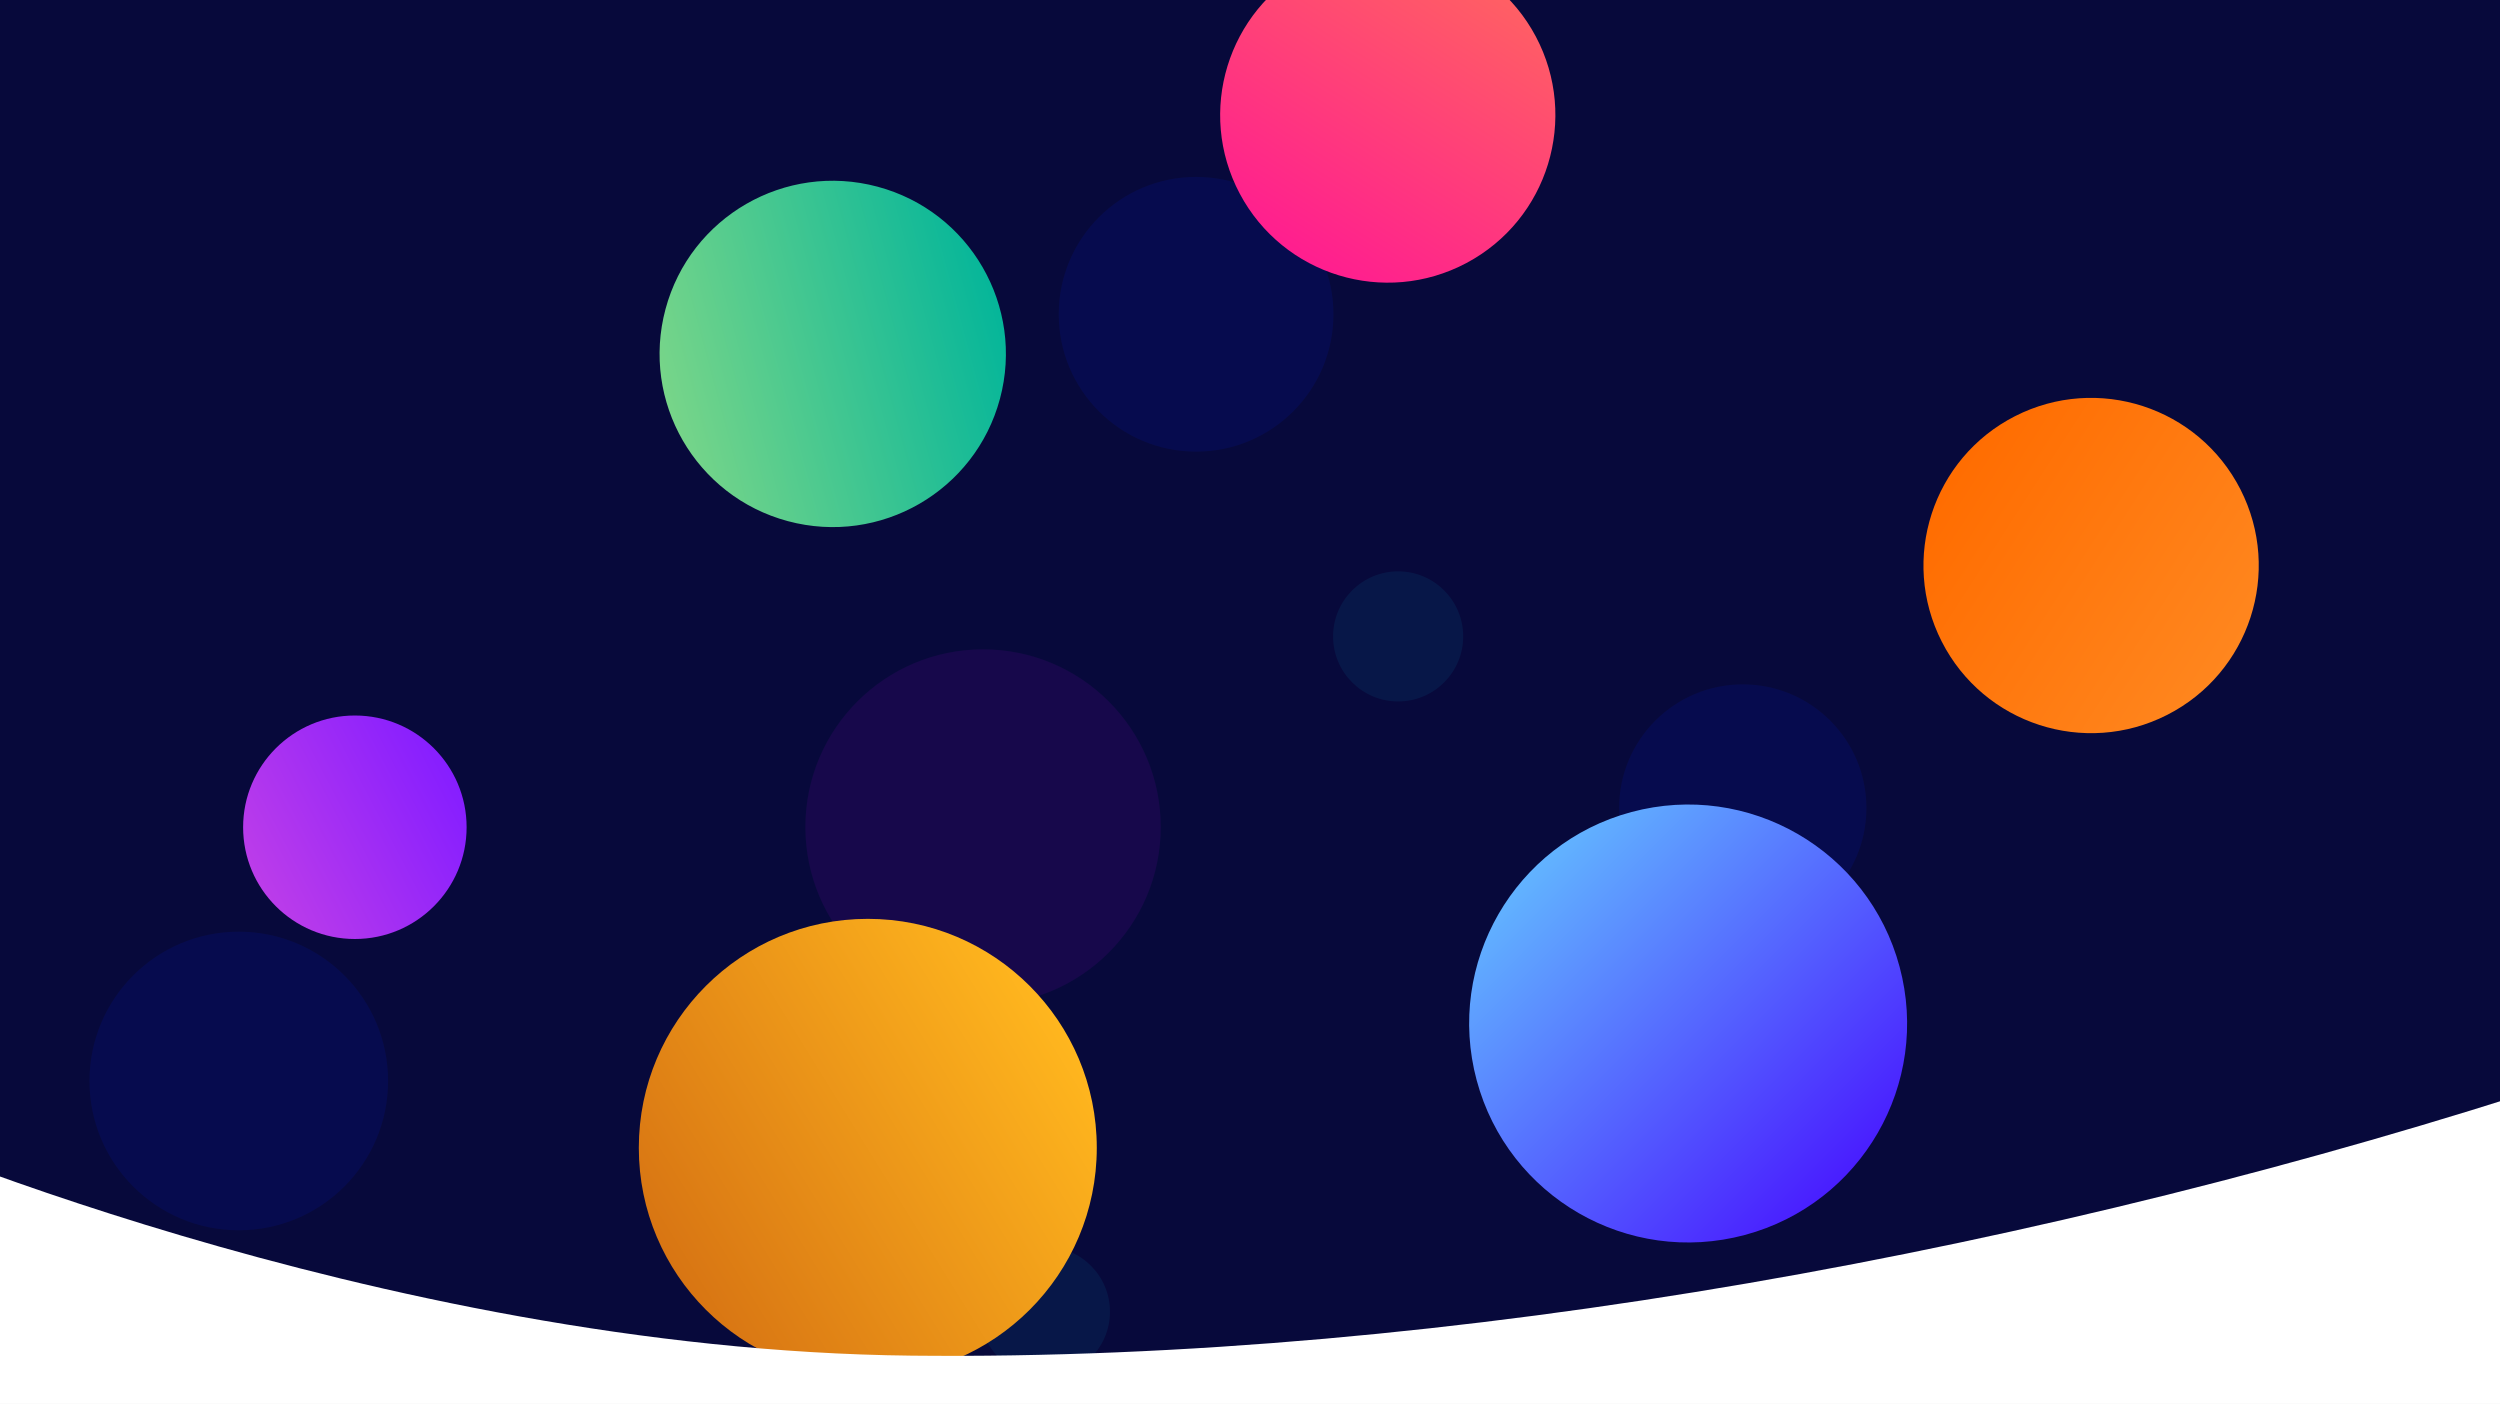
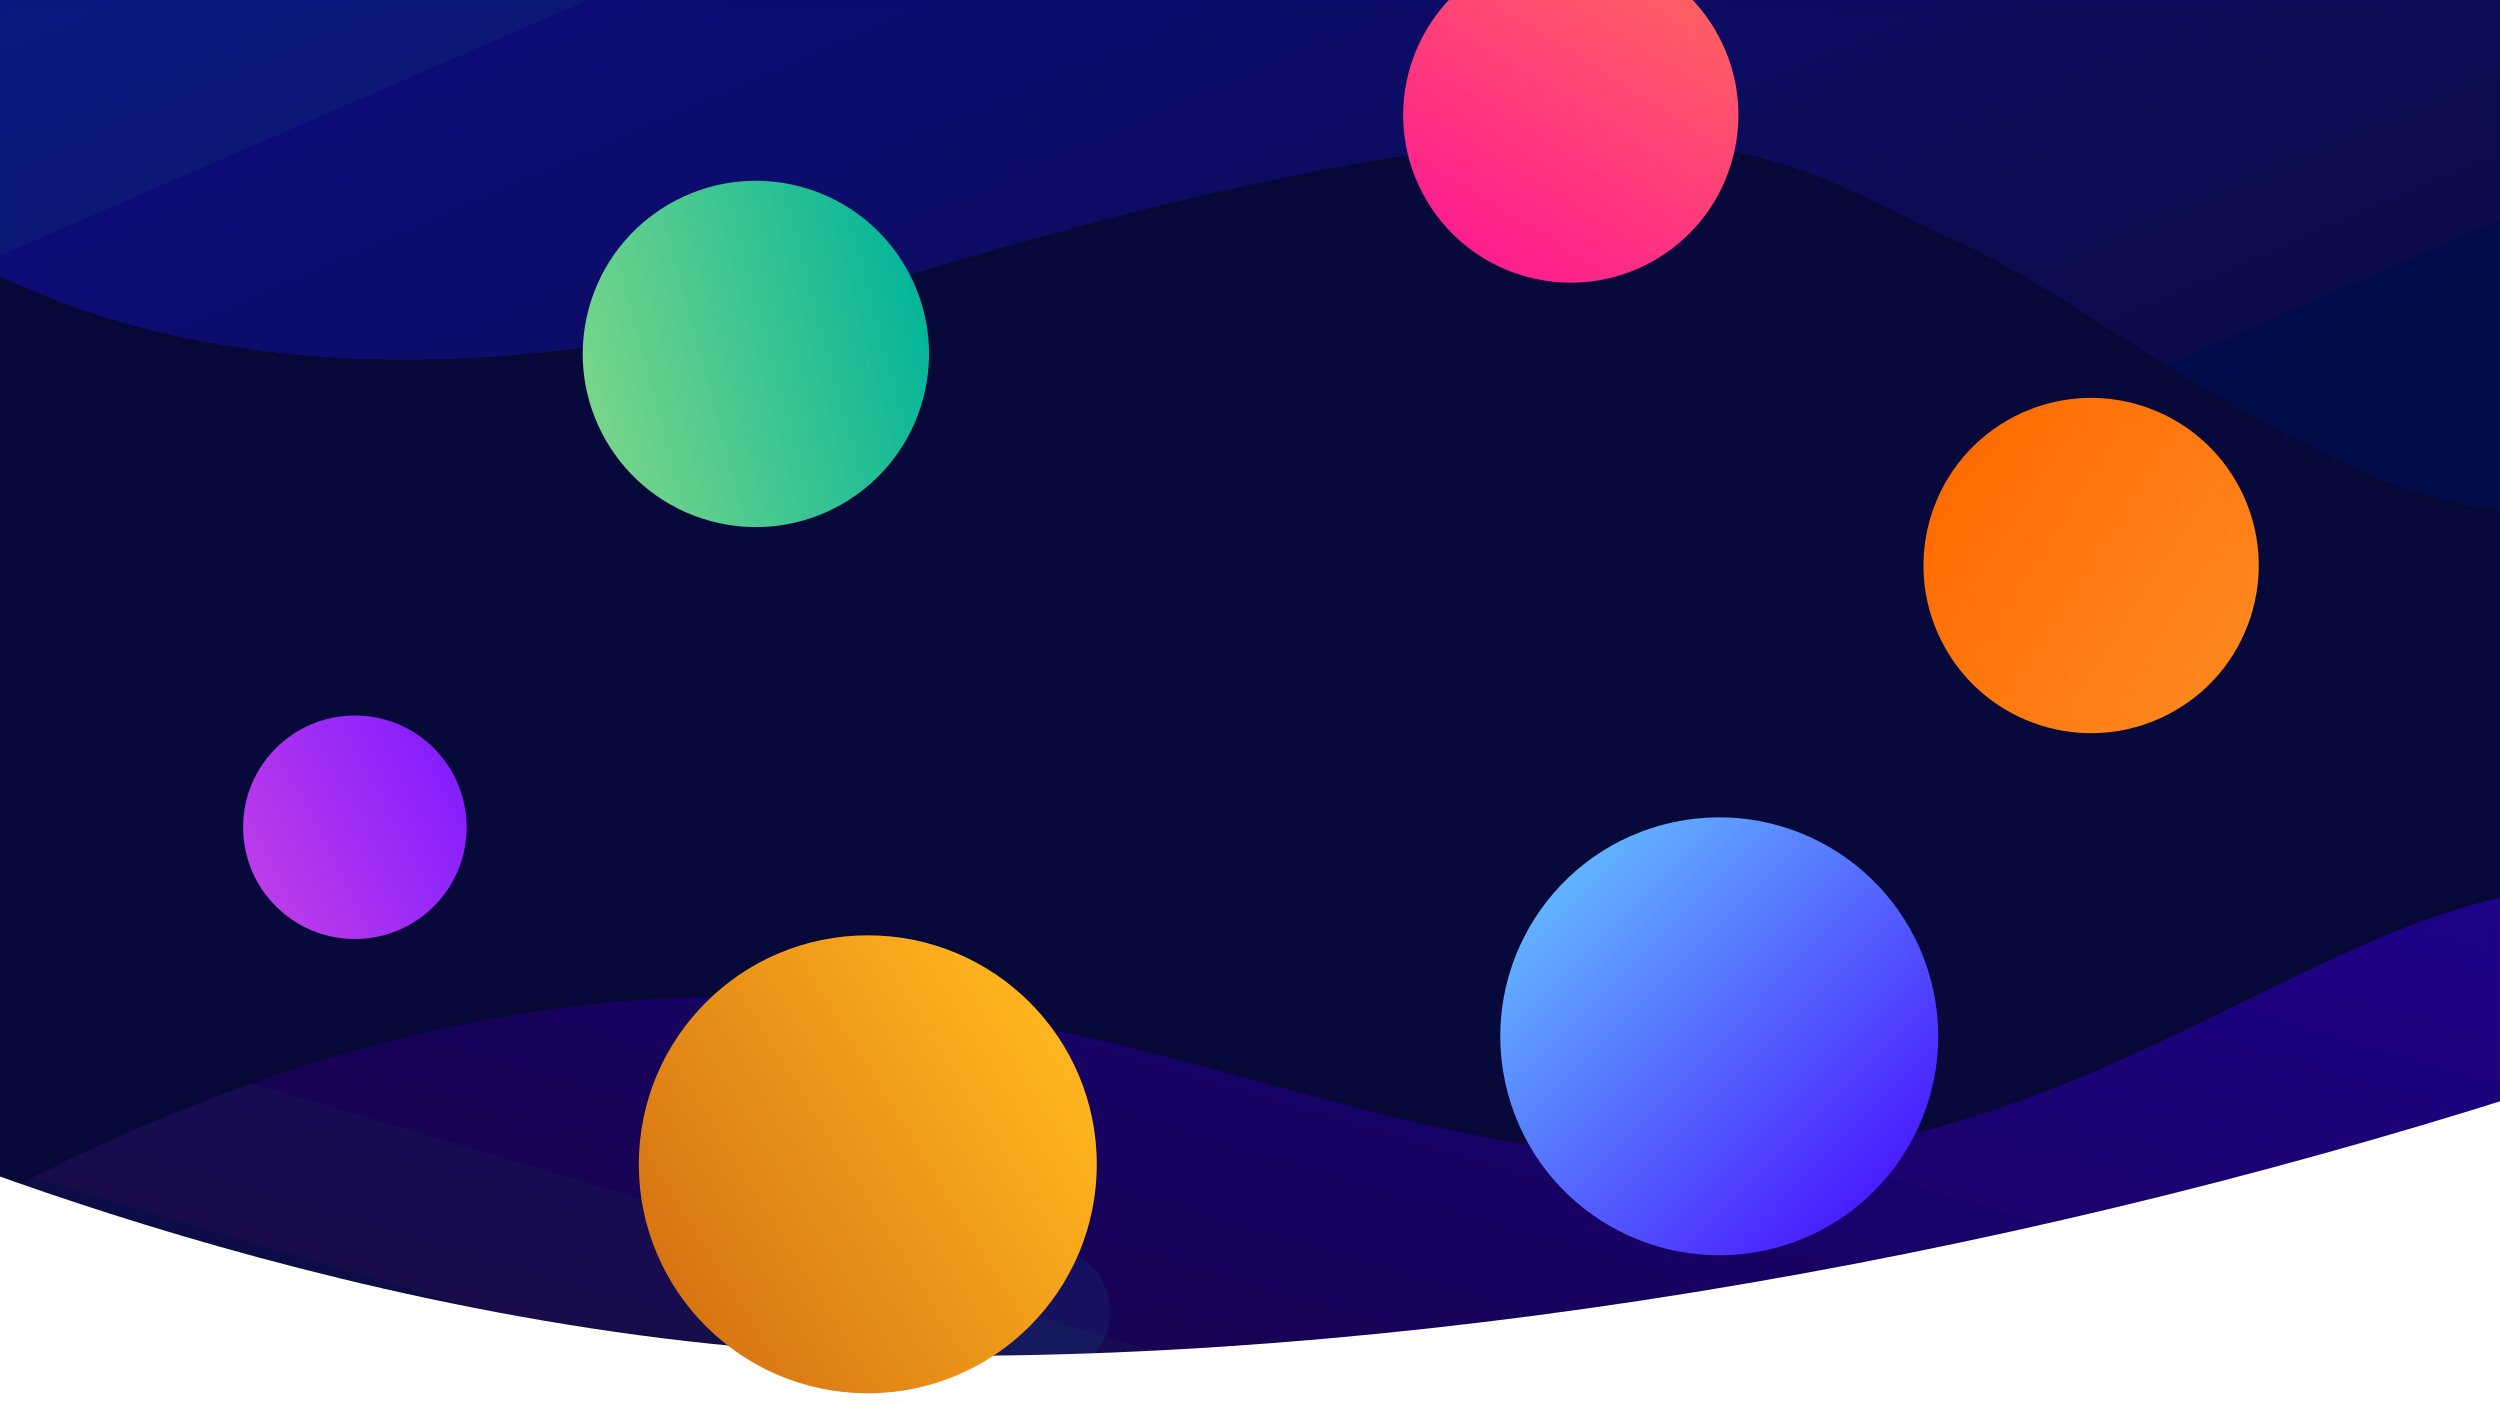
<svg xmlns="http://www.w3.org/2000/svg" viewBox="0 0 1366 767">
  <defs>
-     <style>.a{clip-path:url(#h);}.b{fill:#07093b;}.c{fill:#aa01dd;}.c,.d{opacity:0.1;}.d{fill:#0320ff;}.e{fill:url(#a);}.f{fill:url(#b);}.g{fill:url(#c);}.h{fill:#03e2ff;opacity:0.07;}.i{fill:url(#d);}.j{fill:url(#e);}.k{fill:url(#f);}.l{fill:#fff;}</style>
-     <linearGradient id="a" x1="0.072" y1="0.756" x2="0.96" y2="0.242" gradientUnits="objectBoundingBox">
+     <style>.a{clip-path:url(#n);}.b{fill:#07093b;}.c,.d{opacity:0.7;}.c{fill:url(#a);}.d{fill:url(#d);}.e{fill:url(#g);}.f{fill:url(#h);}.g{fill:url(#i);}.h{fill:#03e2ff;opacity:0.07;}.i{fill:url(#j);}.j{fill:url(#k);}.k{fill:#fff;}.l{fill:url(#l);}.m{filter:url(#e);}.n{filter:url(#b);}</style>
+     <linearGradient id="a" x1="0.168" y1="0.892" x2="1.131" y2="0.3" gradientUnits="objectBoundingBox">
+       <stop offset="0" stop-color="#18084c" />
+       <stop offset="1" stop-color="#2700a7" />
+     </linearGradient>
+     <filter id="b" x="-43.372" y="473.39" width="1454.332" height="279.61" filterUnits="userSpaceOnUse">
+       <feOffset dy="-3" input="SourceAlpha" />
+       <feGaussianBlur stdDeviation="3" result="c" />
+       <feFlood flood-opacity="0.161" />
+       <feComposite operator="in" in2="c" />
+       <feComposite in="SourceGraphic" />
+     </filter>
+     <linearGradient id="d" x1="0.992" y1="0.5" x2="0.01" y2="0.04" gradientUnits="objectBoundingBox">
+       <stop offset="0" stop-color="#060b4f" />
+       <stop offset="1" stop-color="#121da3" />
+     </linearGradient>
+     <filter id="e" x="-111.57" y="-43.167" width="1572.976" height="334.572" filterUnits="userSpaceOnUse">
+       <feOffset dy="3" input="SourceAlpha" />
+       <feGaussianBlur stdDeviation="3" result="f" />
+       <feFlood flood-opacity="0.161" />
+       <feComposite operator="in" in2="f" />
+       <feComposite in="SourceGraphic" />
+     </filter>
+     <linearGradient id="g" x1="0.072" y1="0.756" x2="0.96" y2="0.242" gradientUnits="objectBoundingBox">
      <stop offset="0" stop-color="#ff1e8f" />
      <stop offset="1" stop-color="#ff6262" />
    </linearGradient>
-     <linearGradient id="b" x1="0.072" y1="0.756" x2="0.96" y2="0.242" gradientUnits="objectBoundingBox">
+     <linearGradient id="h" x1="0.072" y1="0.756" x2="0.96" y2="0.242" gradientUnits="objectBoundingBox">
      <stop offset="0" stop-color="#77d589" />
      <stop offset="1" stop-color="#02b59a" />
    </linearGradient>
-     <linearGradient id="c" x1="0.072" y1="0.756" x2="2.06" y2="-0.283" gradientUnits="objectBoundingBox">
+     <linearGradient id="i" x1="0.072" y1="0.756" x2="2.06" y2="-0.283" gradientUnits="objectBoundingBox">
      <stop offset="0" stop-color="#861eff" />
      <stop offset="1" stop-color="#ff62cf" />
    </linearGradient>
-     <linearGradient id="d" x1="0.072" y1="0.756" x2="0.922" y2="0.23" gradientUnits="objectBoundingBox">
+     <linearGradient id="j" x1="0.072" y1="0.756" x2="0.96" y2="0.242" gradientUnits="objectBoundingBox">
+       <stop offset="0" stop-color="#ff861e" />
+       <stop offset="1" stop-color="#ff6c00" />
+     </linearGradient>
+     <linearGradient id="k" x1="0.072" y1="0.756" x2="0.96" y2="0.242" gradientUnits="objectBoundingBox">
+       <stop offset="0" stop-color="#491eff" />
+       <stop offset="1" stop-color="#62b7ff" />
+     </linearGradient>
+     <linearGradient id="l" x1="0.072" y1="0.756" x2="0.922" y2="0.23" gradientUnits="objectBoundingBox">
      <stop offset="0" stop-color="#ffb61e" />
      <stop offset="1" stop-color="#d87513" />
    </linearGradient>
-     <linearGradient id="e" x1="0.072" y1="0.756" x2="0.96" y2="0.242" gradientUnits="objectBoundingBox">
-       <stop offset="0" stop-color="#ff861e" />
-       <stop offset="1" stop-color="#ff6c00" />
-     </linearGradient>
-     <linearGradient id="f" x1="0.072" y1="0.756" x2="0.96" y2="0.242" gradientUnits="objectBoundingBox">
-       <stop offset="0" stop-color="#491eff" />
-       <stop offset="1" stop-color="#62b7ff" />
-     </linearGradient>
-     <clipPath id="h">
+     <clipPath id="n">
      <rect width="1366" height="767" />
    </clipPath>
  </defs>
-   <g id="g" class="a">
+   <g id="m" class="a">
    <rect class="b" width="1366" height="752" />
-     <ellipse class="c" cx="97.093" cy="97.093" rx="97.093" ry="97.093" transform="translate(440.048 354.796)" />
-     <ellipse class="d" cx="75.051" cy="75.051" rx="75.051" ry="75.051" transform="translate(578.492 96.67)" />
-     <circle class="e" cx="91.587" cy="91.587" r="91.587" transform="matrix(0.883, -0.469, 0.469, 0.883, 634.449, 24.949)" />
-     <circle class="f" cx="94.59" cy="94.59" r="94.59" transform="matrix(0.966, 0.259, -0.259, 0.966, 388.134, 77.514)" />
+     <g class="n" transform="matrix(1, 0, 0, 1, 0, 0)">
+       <path class="c" d="M-1533.064,2235.434v-74.092s196.138-128.152,431.7-128.268,348.562,91.815,545.974,88.445,330.087-140.484,458.661-147.7c-.192,95.068,0,261.61,0,261.61Z" transform="translate(1498.69 -1488.43)" />
+     </g>
+     <g class="m" transform="matrix(1, 0, 0, 1, 0, 0)">
+       <path class="d" d="M-2115.57,1184.679s153.484,210.679,591.351,77.891,487.913-60.576,580.207-20.743,280.909,213.137,383.417,120.888c-1.311-96.08,0-289.881,0-289.881H-2115.57Z" transform="translate(2013 -1110)" />
+     </g>
+     <circle class="e" cx="91.587" cy="91.587" r="91.587" transform="matrix(0.883, -0.469, 0.469, 0.883, 734.449, 24.949)" />
+     <circle class="f" cx="94.59" cy="94.59" r="94.59" transform="matrix(0.966, 0.259, -0.259, 0.966, 346.134, 77.514)" />
    <ellipse class="g" cx="61.058" cy="61.058" rx="61.058" ry="61.058" transform="translate(254.955 513.069) rotate(180)" />
-     <circle class="d" cx="67.564" cy="67.564" r="67.564" transform="translate(884.689 373.937)" />
-     <ellipse class="d" cx="81.578" cy="81.578" rx="81.578" ry="81.578" transform="translate(48.892 509.065)" />
    <circle class="h" cx="35.534" cy="35.534" r="35.534" transform="translate(535.409 681.194)" />
-     <circle class="h" cx="35.534" cy="35.534" r="35.534" transform="translate(728.409 312.194)" />
-     <ellipse class="i" cx="125.119" cy="125.119" rx="125.119" ry="125.119" transform="translate(599.283 752.297) rotate(180)" />
-     <circle class="j" cx="91.587" cy="91.587" r="91.587" transform="matrix(-0.454, -0.891, 0.891, -0.454, 1102.56, 432.189)" />
-     <circle class="k" cx="119.614" cy="119.614" r="119.614" transform="matrix(-0.259, -0.966, 0.966, -0.259, 837.828, 705.769)" />
-     <path class="l" d="M831.357,2079.188s283.864,125.781,577.891,128.87,622.12-58.216,905.65-151.09c34.865,139.537,32.048,271.136,32.048,271.136H831.357Z" transform="translate(-911 -1467.326)" />
+     <circle class="i" cx="91.587" cy="91.587" r="91.587" transform="matrix(-0.454, -0.891, 0.891, -0.454, 1102.56, 432.189)" />
+     <circle class="j" cx="119.614" cy="119.614" r="119.614" transform="matrix(-0.259, -0.966, 0.966, -0.259, 854.828, 712.769)" />
+     <path class="k" d="M831.357,2079.188s283.864,125.781,577.891,128.87,622.12-58.216,905.65-151.09c34.865,139.537,32.048,271.136,32.048,271.136H831.357Z" transform="translate(-911 -1467.326)" />
+     <ellipse class="l" cx="125.119" cy="125.119" rx="125.119" ry="125.119" transform="translate(599.283 761.297) rotate(180)" />
  </g>
</svg>
